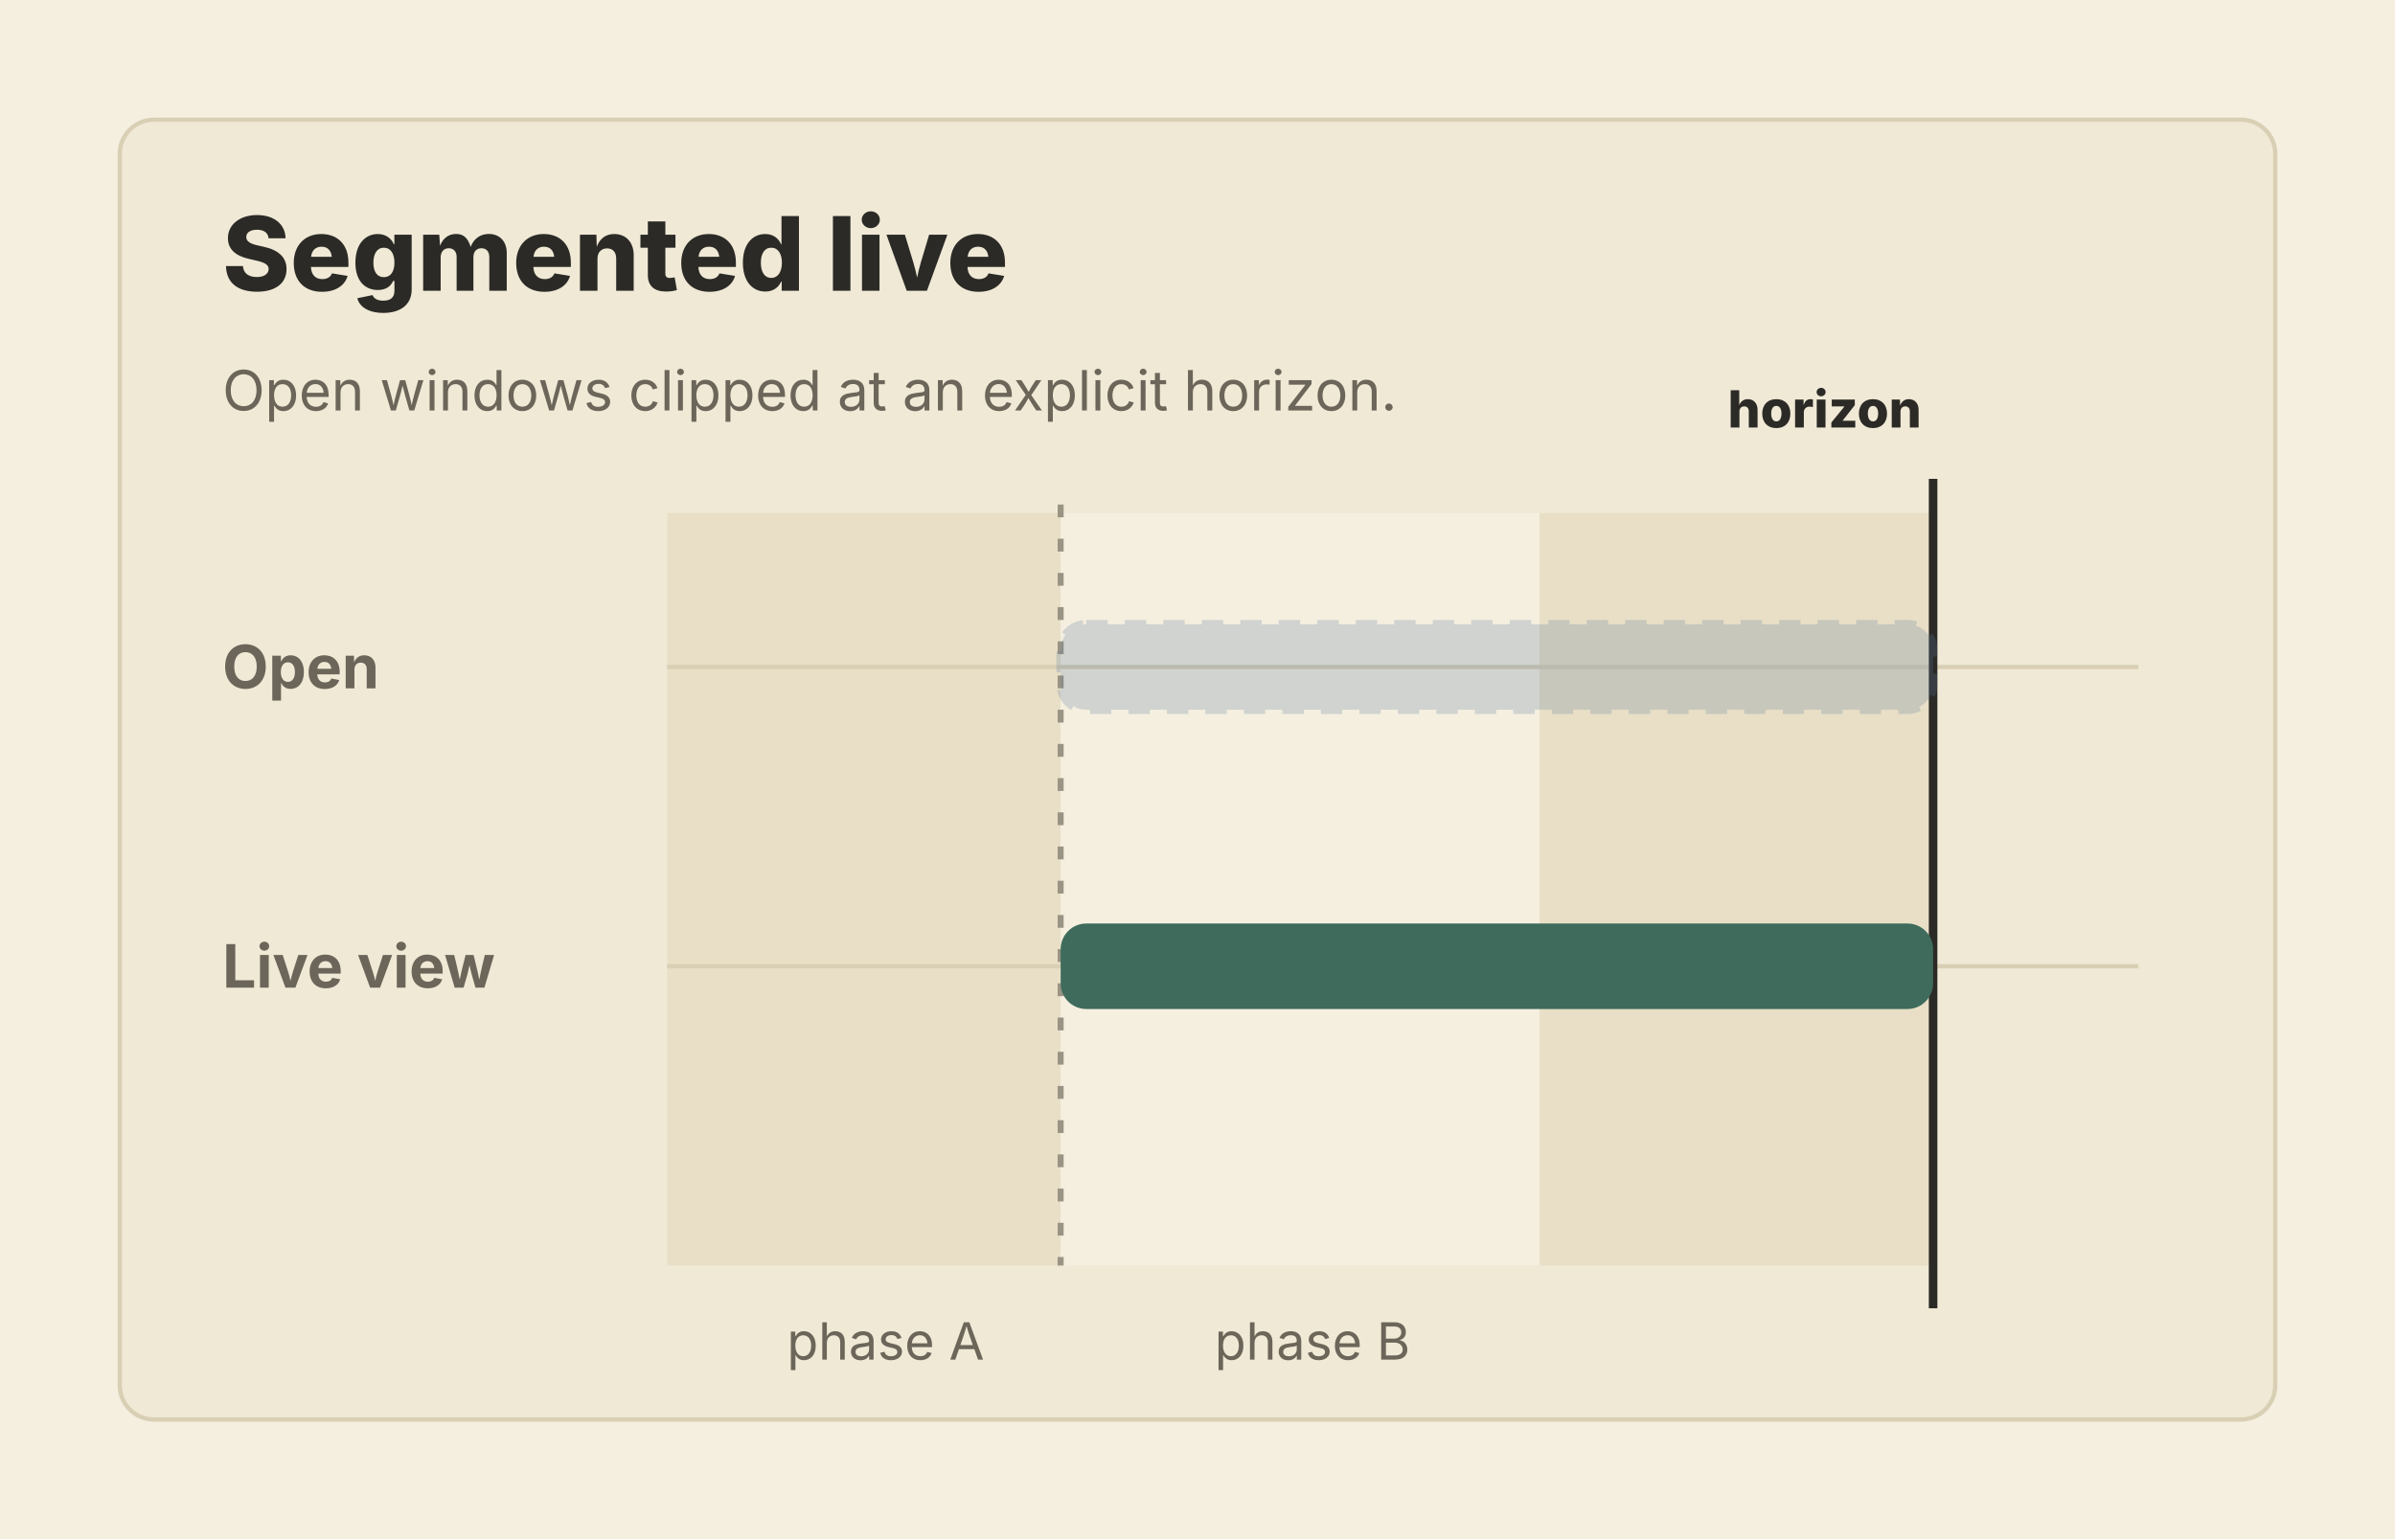
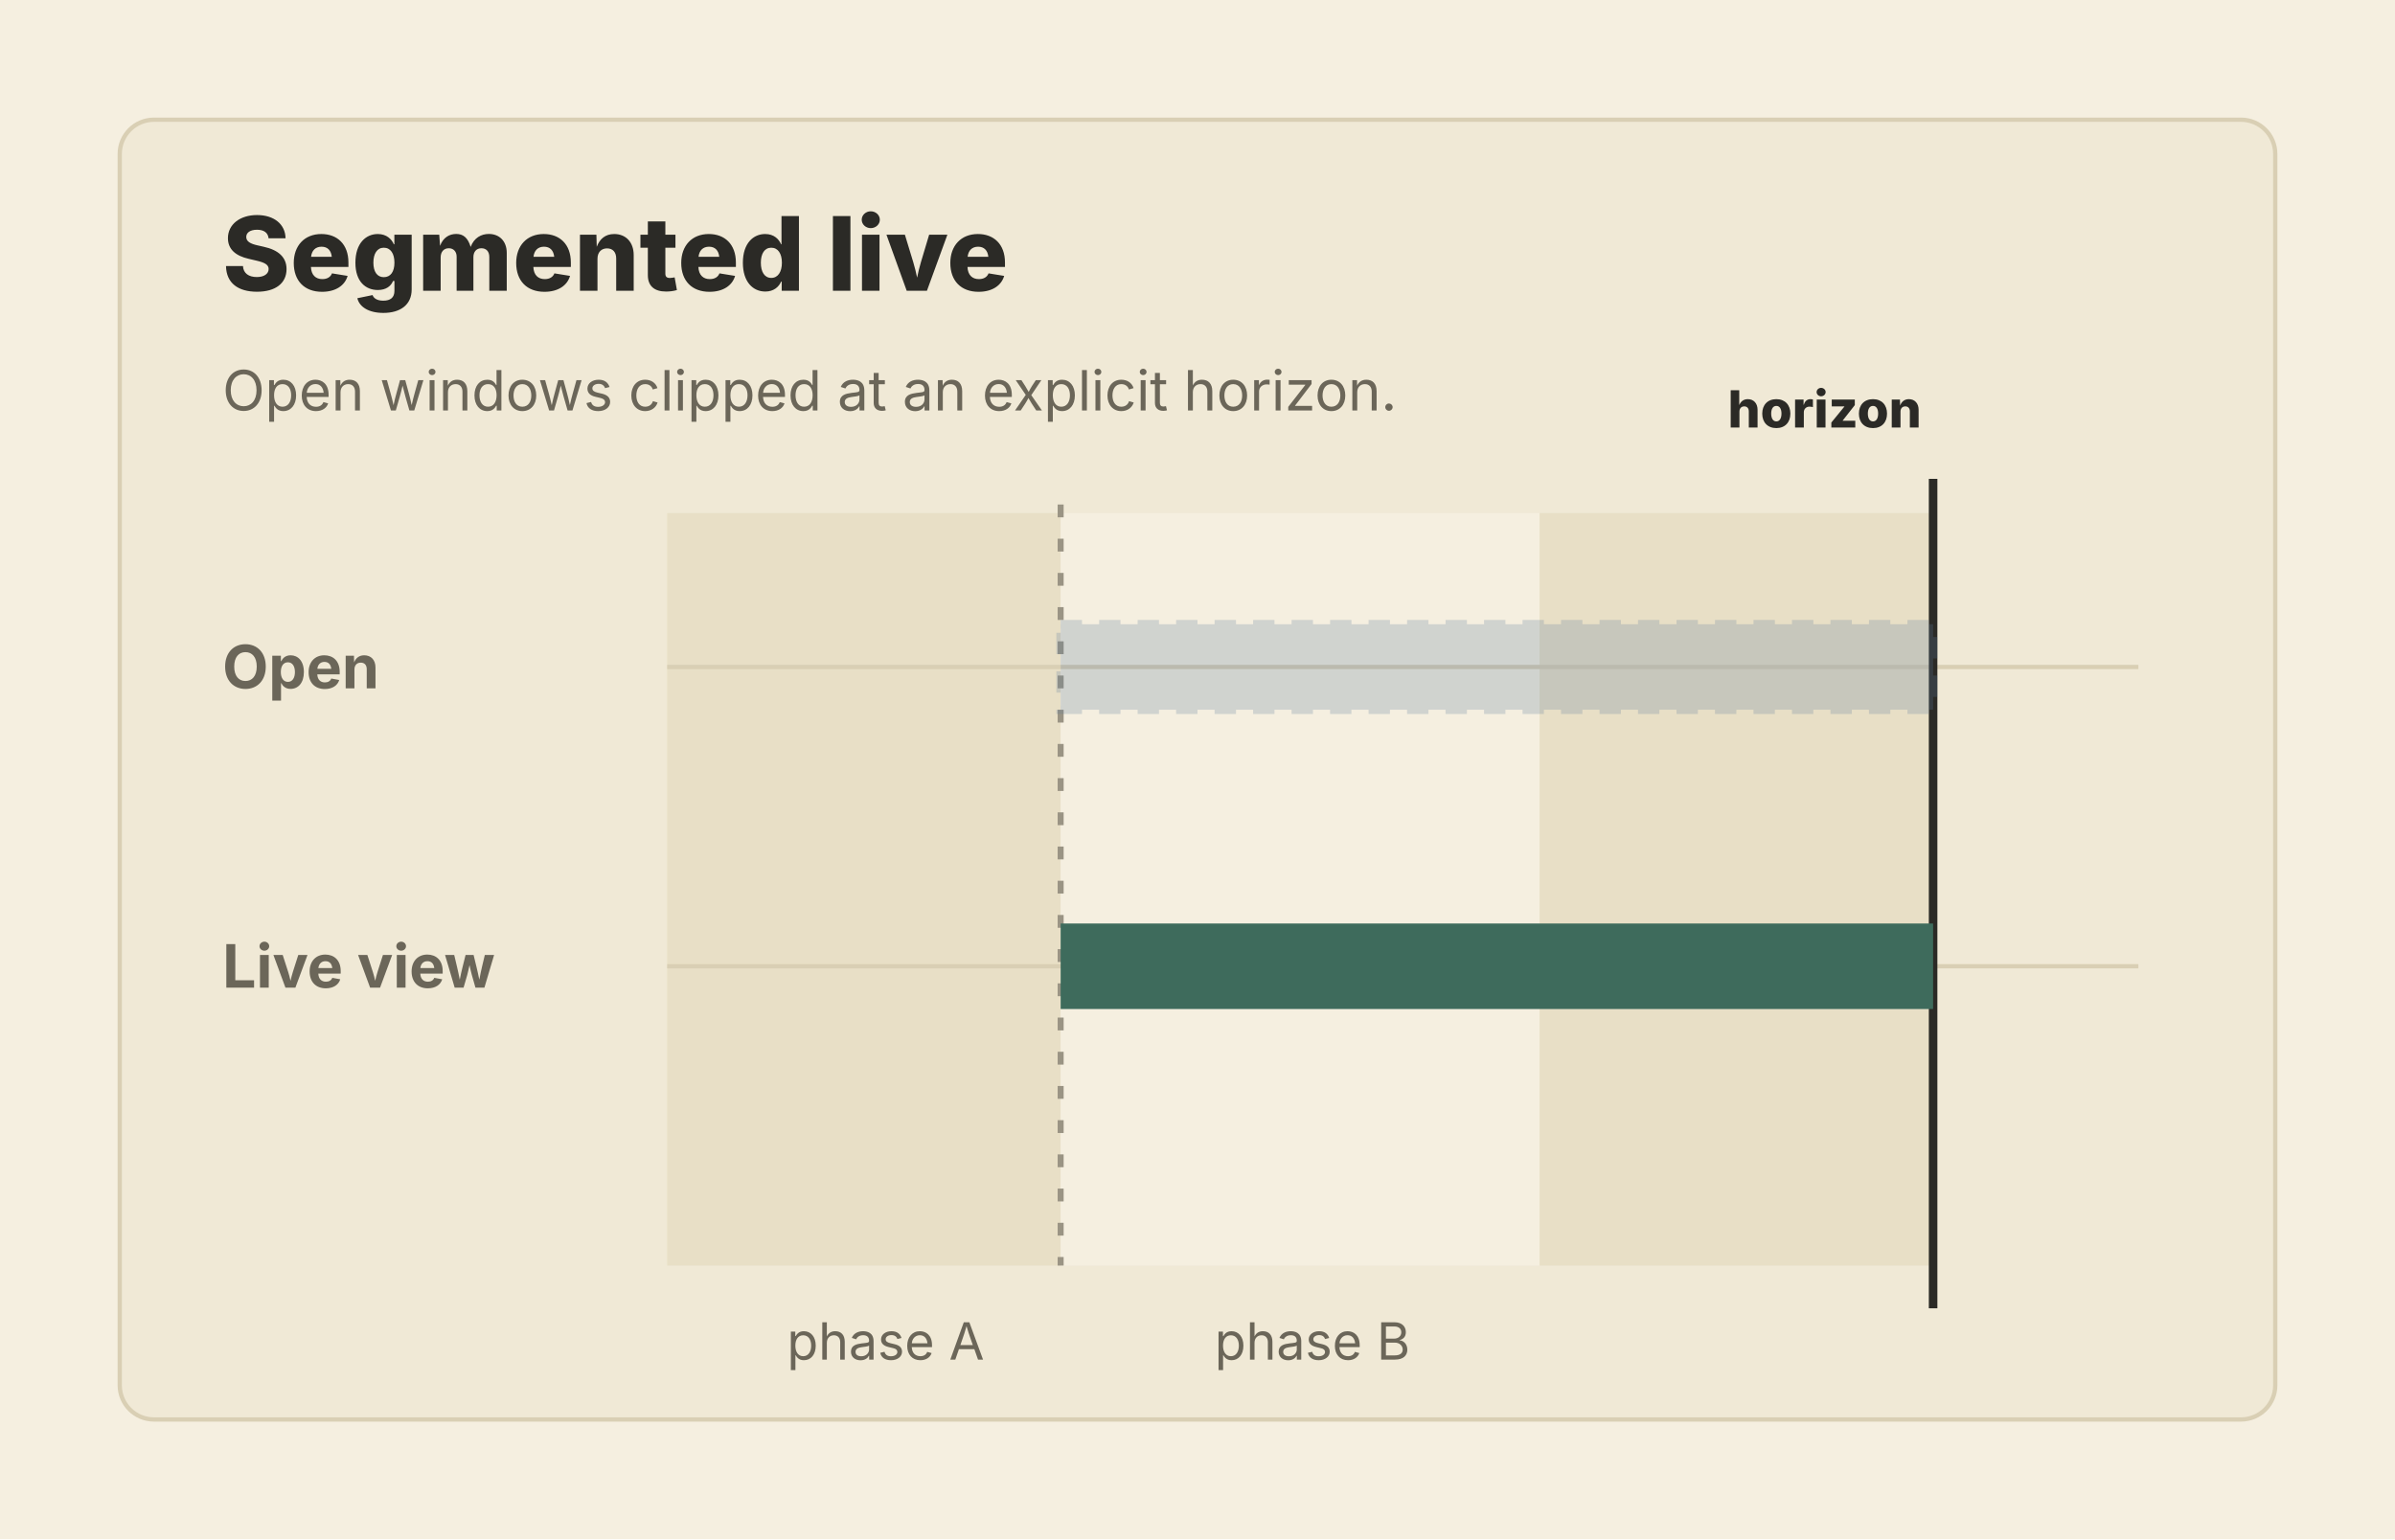
<svg xmlns="http://www.w3.org/2000/svg" viewBox="0 0 560 360" role="img" aria-labelledby="title desc">
  <rect width="560" height="360" fill="#F5EFE0" />
  <rect x="28" y="28" width="504" height="304" rx="8" fill="#F0E9D6" stroke="#D9CFB4" />
  <text x="52" y="68" fill="#2B2A26" font-family="system-ui, -apple-system, Segoe UI, sans-serif" font-size="24" font-weight="760">Segmented live</text>
  <text x="52" y="96" fill="#6B6659" font-family="system-ui, -apple-system, Segoe UI, sans-serif" font-size="13">Open windows clipped at an explicit horizon.</text>
  <rect x="156" y="120" width="92" height="176" fill="#E8DFC6" />
  <rect x="248" y="120" width="112" height="176" fill="#F5EFE0" />
  <rect x="360" y="120" width="92" height="176" fill="#E8DFC6" />
  <g stroke="#D9CFB4" stroke-width="1">
    <line x1="156" y1="156" x2="500" y2="156" />
    <line x1="156" y1="226" x2="500" y2="226" />
  </g>
  <g stroke="#9A9484" stroke-dasharray="3 5" stroke-width="1.4">
    <line x1="248" y1="118" x2="248" y2="296" />
    <line x1="452" y1="118" x2="452" y2="296" />
  </g>
  <line x1="452" y1="112" x2="452" y2="306" stroke="#2B2A26" stroke-width="2" />
  <g fill="#6B6659" font-family="system-ui, -apple-system, Segoe UI, sans-serif" font-size="14" font-weight="700">
    <text x="52" y="161">Open</text>
    <text x="52" y="231">Live view</text>
  </g>
-   <rect x="248" y="146" width="204" height="20" rx="6" fill="#5E7A9B" opacity=".24" stroke="#5E7A9B" stroke-dasharray="5 4" stroke-width="2" />
-   <rect x="248" y="216" width="204" height="20" rx="6" fill="#3E6B5C" />
+   <rect x="248" y="146" width="204" height="20" fill="#5E7A9B" opacity=".24" stroke="#5E7A9B" stroke-dasharray="5 4" stroke-width="2" />
+   <rect x="248" y="216" width="204" height="20" fill="#3E6B5C" />
  <text x="404" y="100" fill="#2B2A26" font-family="system-ui, -apple-system, Segoe UI, sans-serif" font-size="12" font-weight="760">horizon</text>
  <text x="184" y="318" fill="#6B6659" font-family="system-ui, -apple-system, Segoe UI, sans-serif" font-size="12">phase A</text>
  <text x="284" y="318" fill="#6B6659" font-family="system-ui, -apple-system, Segoe UI, sans-serif" font-size="12">phase B</text>
</svg>
